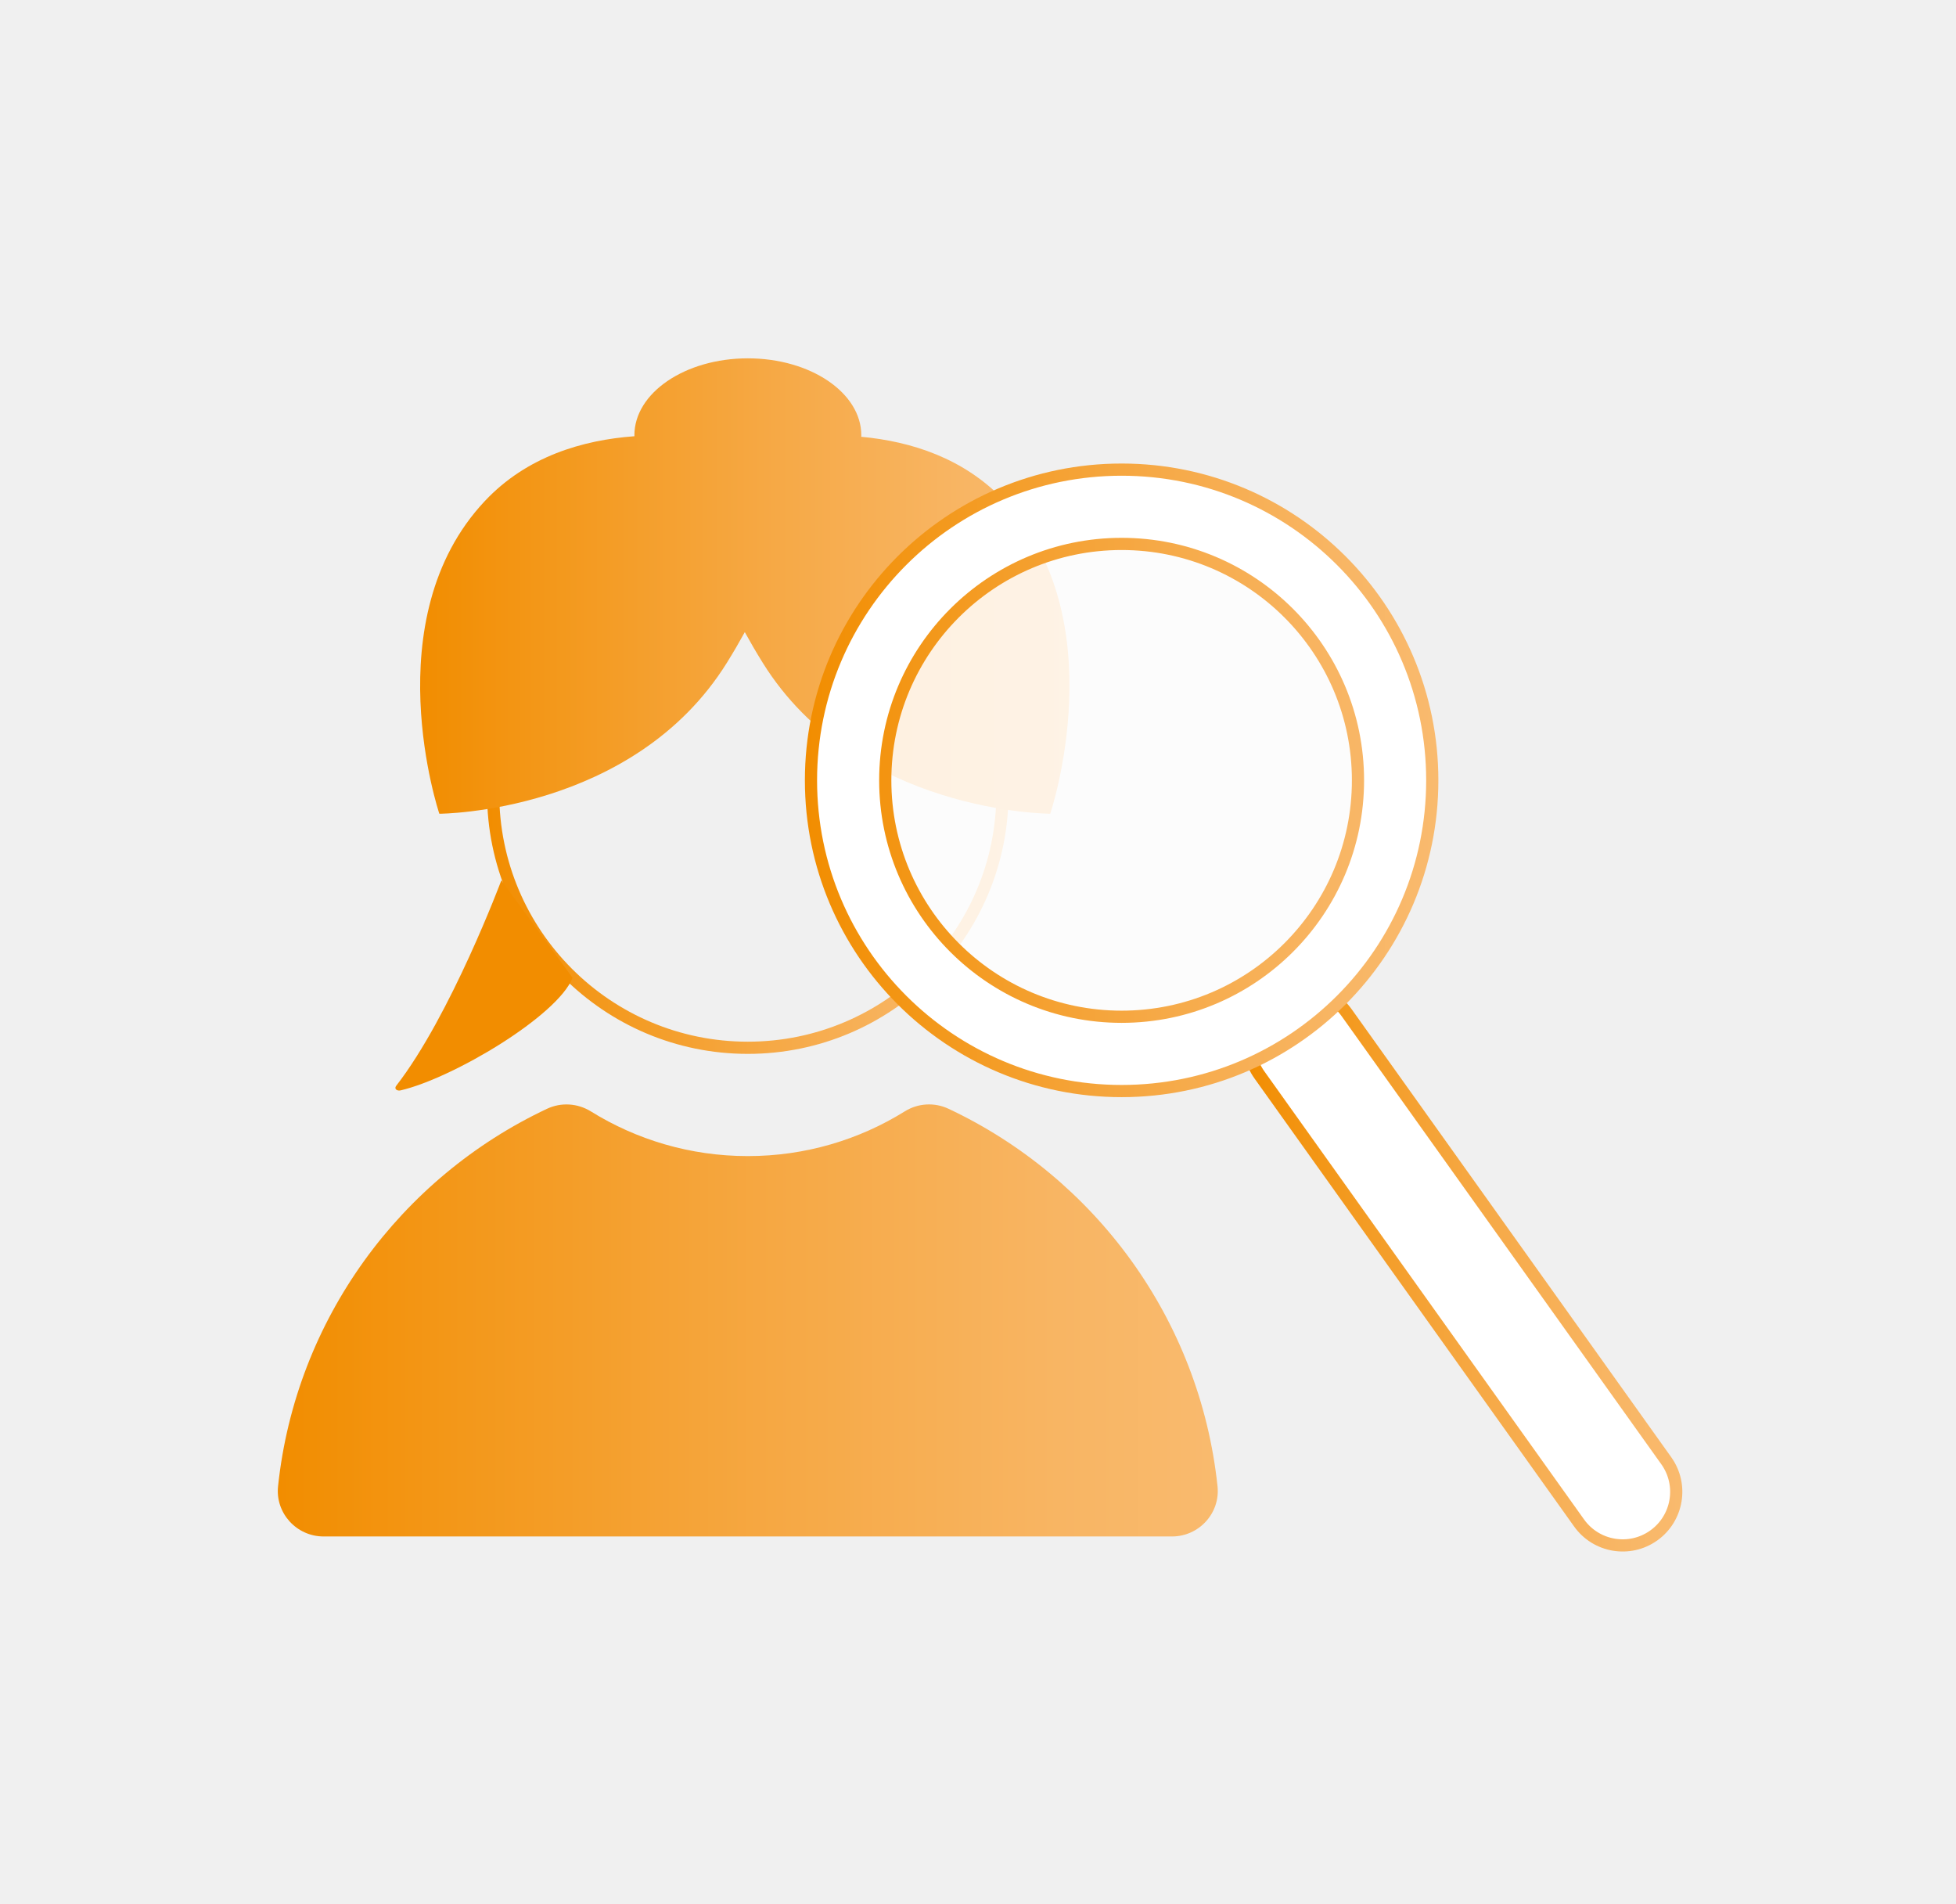
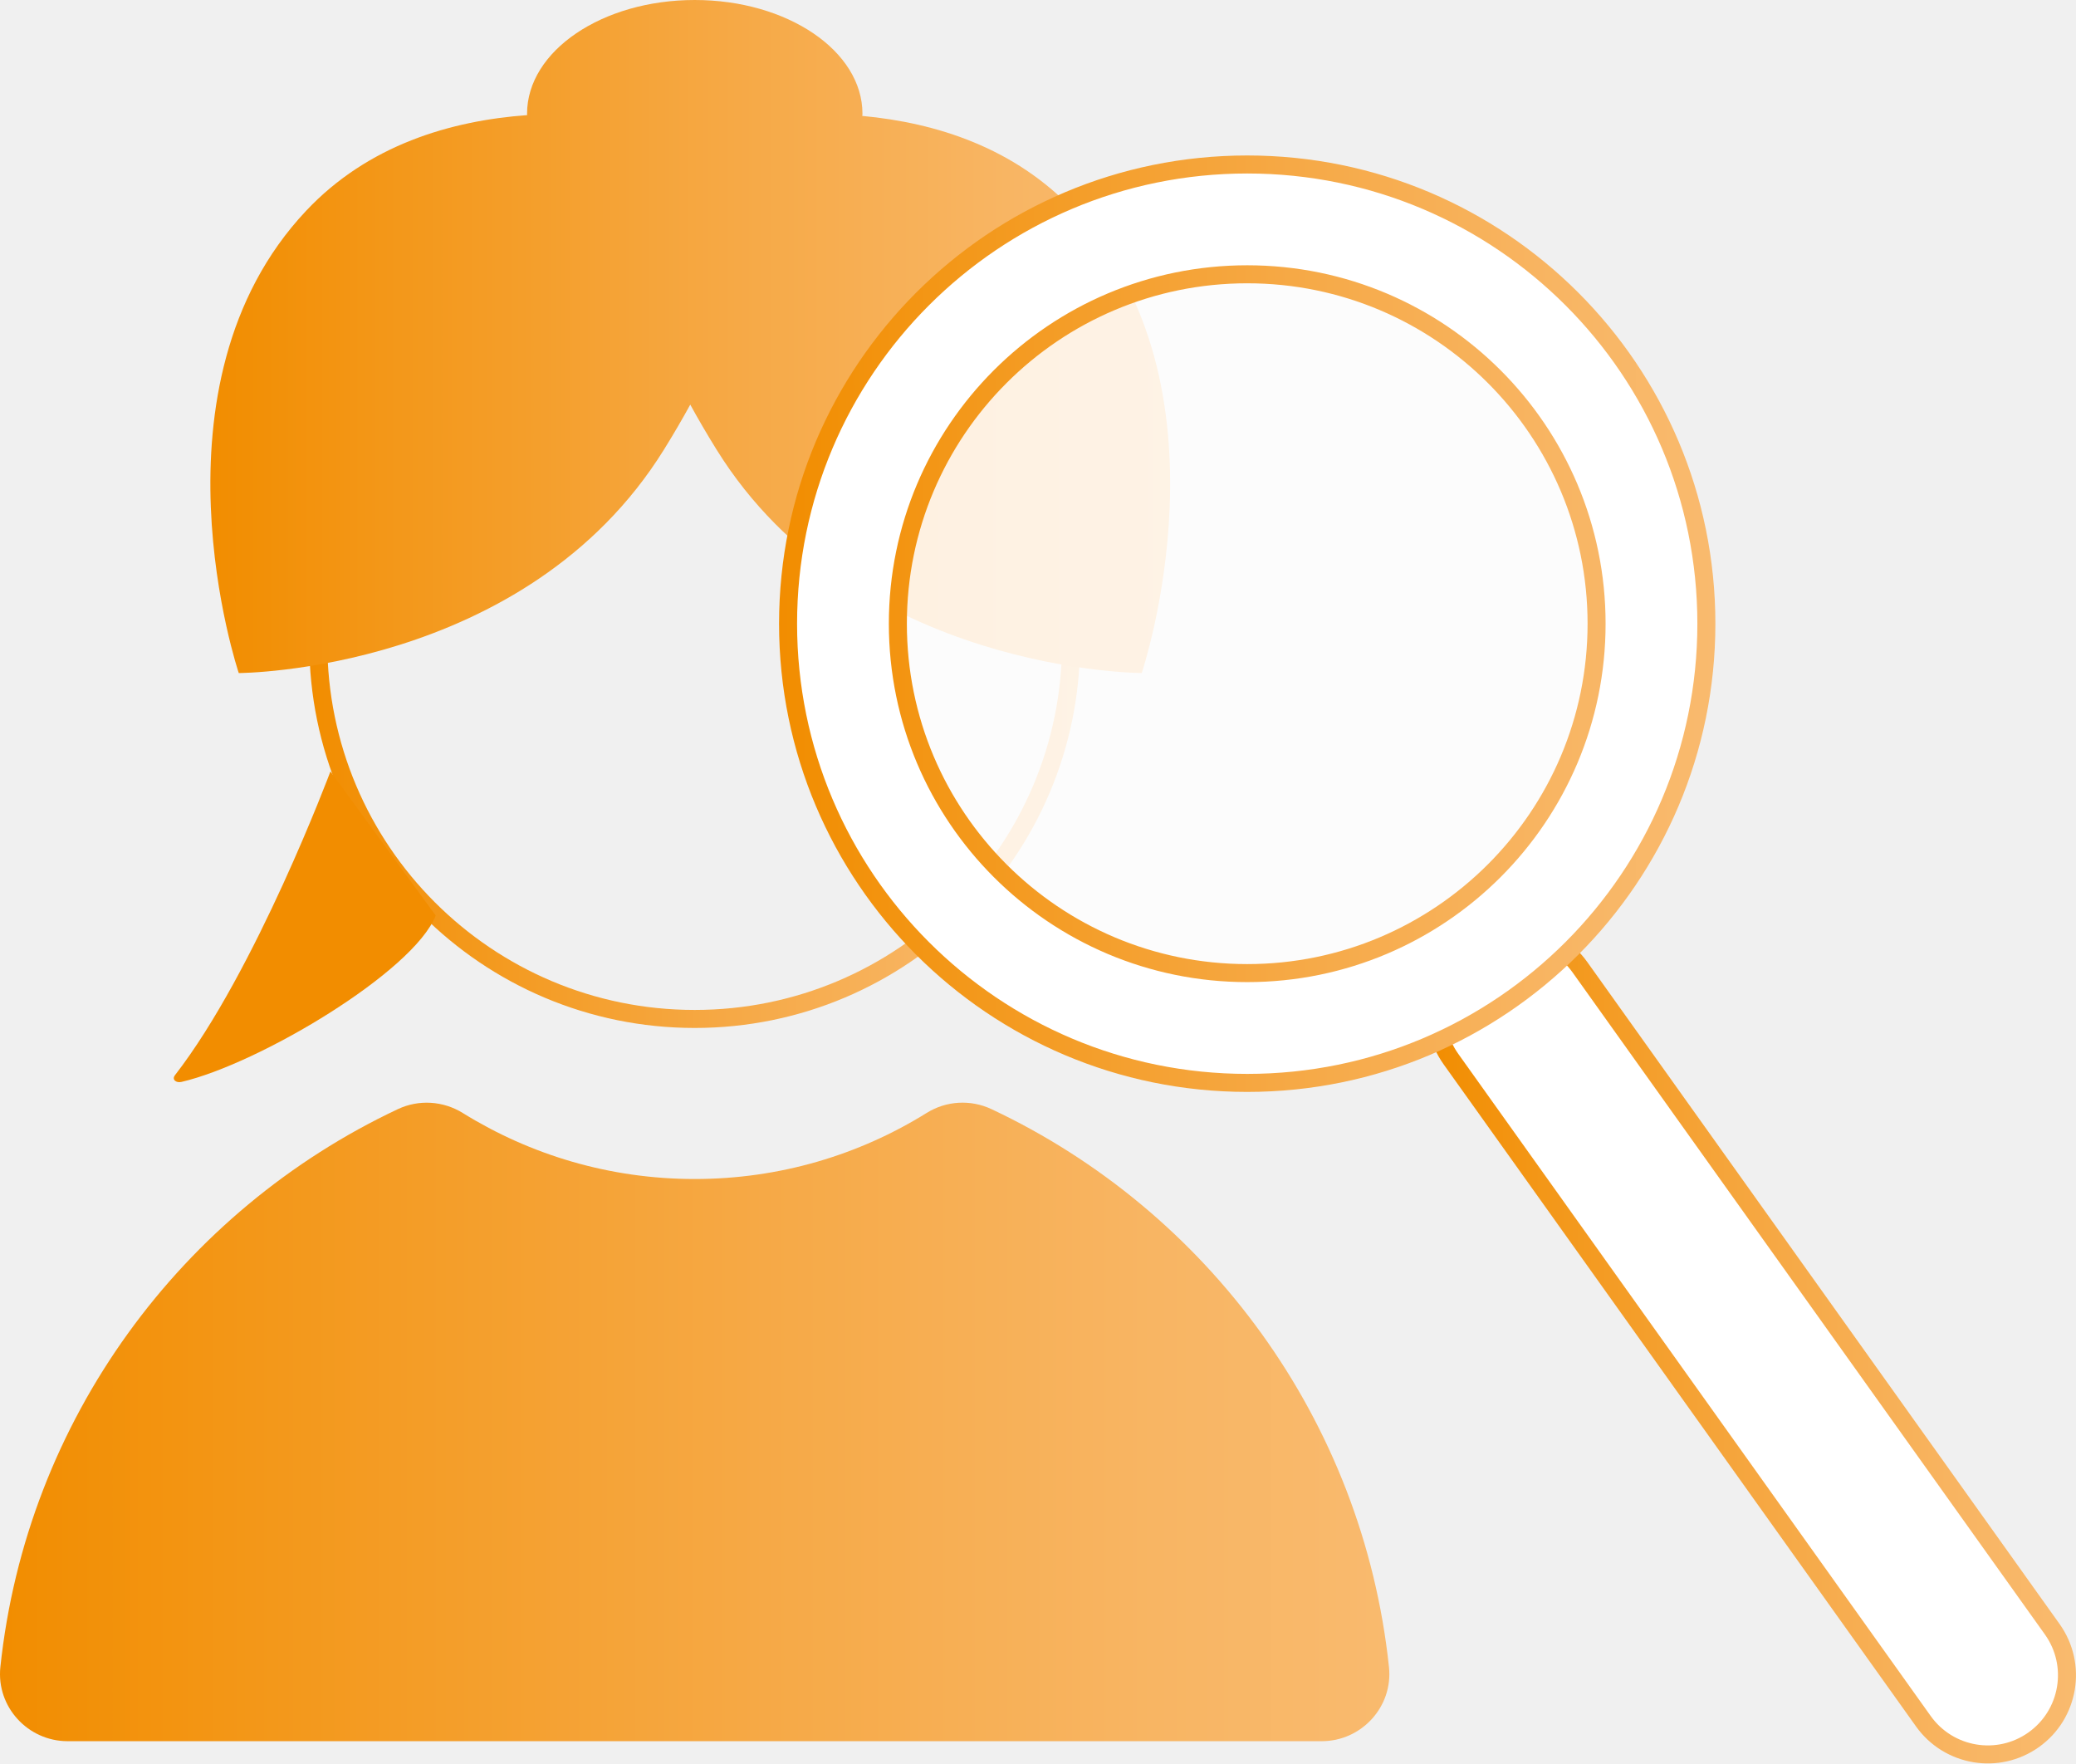
- <svg xmlns="http://www.w3.org/2000/svg" width="371" height="361" viewBox="50 50 321 261" fill="none">
+ <svg xmlns="http://www.w3.org/2000/svg" fill="none" viewBox="95.59 83.12 230.5 195.77">
  <path d="M172.72 196.24C195.8 196.24 214.51 177.53 214.51 154.45C214.51 131.37 195.8 112.66 172.72 112.66C149.64 112.66 130.93 131.37 130.93 154.45C130.93 177.53 149.64 196.24 172.72 196.24Z" stroke="url(#paint0_linear_4482_57533)" stroke-width="2" stroke-miterlimit="10" />
  <path d="M205.67 206.25C203.35 205.16 200.64 205.32 198.47 206.68C190.99 211.33 182.17 214.01 172.72 214.01C163.27 214.01 154.45 211.32 146.97 206.68C144.79 205.33 142.09 205.16 139.77 206.25C115.8 217.53 98.53 240.72 95.63 268.2C95.17 272.6 98.68 276.42 103.1 276.42H242.34C246.76 276.42 250.27 272.6 249.81 268.2C246.91 240.72 229.65 217.53 205.67 206.25V206.25Z" fill="url(#paint1_linear_4482_57533)" />
  <path d="M214.85 106.52C208.25 99.51 199.54 96.75 191.33 95.99C191.33 95.91 191.35 95.83 191.35 95.75C191.35 88.77 183.01 83.12 172.73 83.12C162.45 83.12 154.11 88.78 154.11 95.75C154.11 95.8 154.12 95.85 154.12 95.9C145.62 96.52 136.45 99.22 129.58 106.52C111.34 125.89 122.1 157.84 122.1 157.84C122.1 157.84 153.93 157.78 169.3 133.05C170.39 131.3 171.35 129.64 172.23 128.04C173.11 129.64 174.07 131.3 175.16 133.05C190.53 157.78 222.36 157.84 222.36 157.84C222.36 157.84 233.12 125.89 214.88 106.52H214.85Z" fill="url(#paint2_linear_4482_57533)" />
  <path d="M132.28 168.76C132.28 168.76 123.98 190.94 115.02 202.48C114.64 202.97 115.14 203.37 115.74 203.23C124.33 201.23 141.48 191.03 143.97 184.76L132.28 168.76Z" fill="#F28D00" />
  <path opacity="0.82" d="M234.07 190.61C255.195 190.61 272.32 173.485 272.32 152.36C272.32 131.235 255.195 114.11 234.07 114.11C212.945 114.11 195.82 131.235 195.82 152.36C195.82 173.485 212.945 190.61 234.07 190.61Z" fill="white" />
  <path d="M270.997 190.479C268.177 186.528 262.688 185.61 258.736 188.43C254.785 191.25 253.867 196.739 256.687 200.691L309.143 274.204C311.963 278.156 317.452 279.074 321.404 276.254C325.355 273.434 326.273 267.945 323.453 263.993L270.997 190.479Z" fill="white" stroke="url(#paint3_linear_4482_57533)" stroke-width="2" stroke-miterlimit="10" />
  <path d="M234.07 101.38C205.92 101.38 183.09 124.2 183.09 152.36C183.09 180.52 205.91 203.34 234.07 203.34C262.23 203.34 285.05 180.52 285.05 152.36C285.05 124.2 262.23 101.38 234.07 101.38V101.38ZM234.07 191.15C212.64 191.15 195.28 173.78 195.28 152.36C195.28 130.94 212.65 113.57 234.07 113.57C255.49 113.57 272.86 130.94 272.86 152.36C272.86 173.78 255.49 191.15 234.07 191.15V191.15Z" fill="white" stroke="url(#paint4_linear_4482_57533)" stroke-width="2" stroke-miterlimit="10" />
  <defs>
    <linearGradient id="paint0_linear_4482_57533" x1="129.93" y1="154.45" x2="215.52" y2="154.45" gradientUnits="userSpaceOnUse">
      <stop stop-color="#F28D00" />
      <stop offset="0.18" stop-color="#F39718" />
      <stop offset="0.55" stop-color="#F6A946" />
      <stop offset="0.83" stop-color="#F8B563" />
      <stop offset="1" stop-color="#F9BA6E" />
    </linearGradient>
    <linearGradient id="paint1_linear_4482_57533" x1="95.59" y1="240.97" x2="249.85" y2="240.97" gradientUnits="userSpaceOnUse">
      <stop stop-color="#F28D00" />
      <stop offset="0.18" stop-color="#F39718" />
      <stop offset="0.55" stop-color="#F6A946" />
      <stop offset="0.83" stop-color="#F8B563" />
      <stop offset="1" stop-color="#F9BA6E" />
    </linearGradient>
    <linearGradient id="paint2_linear_4482_57533" x1="118.94" y1="120.47" x2="225.48" y2="120.47" gradientUnits="userSpaceOnUse">
      <stop stop-color="#F28D00" />
      <stop offset="0.18" stop-color="#F39718" />
      <stop offset="0.55" stop-color="#F6A946" />
      <stop offset="0.83" stop-color="#F8B563" />
      <stop offset="1" stop-color="#F9BA6E" />
    </linearGradient>
    <linearGradient id="paint3_linear_4482_57533" x1="254.061" y1="232.315" x2="326.101" y2="232.314" gradientUnits="userSpaceOnUse">
      <stop stop-color="#F28D00" />
      <stop offset="0.18" stop-color="#F39718" />
      <stop offset="0.55" stop-color="#F6A946" />
      <stop offset="0.83" stop-color="#F8B563" />
      <stop offset="1" stop-color="#F9BA6E" />
    </linearGradient>
    <linearGradient id="paint4_linear_4482_57533" x1="182.09" y1="152.36" x2="286.05" y2="152.36" gradientUnits="userSpaceOnUse">
      <stop stop-color="#F28D00" />
      <stop offset="0.18" stop-color="#F39718" />
      <stop offset="0.55" stop-color="#F6A946" />
      <stop offset="0.83" stop-color="#F8B563" />
      <stop offset="1" stop-color="#F9BA6E" />
    </linearGradient>
  </defs>
</svg>
